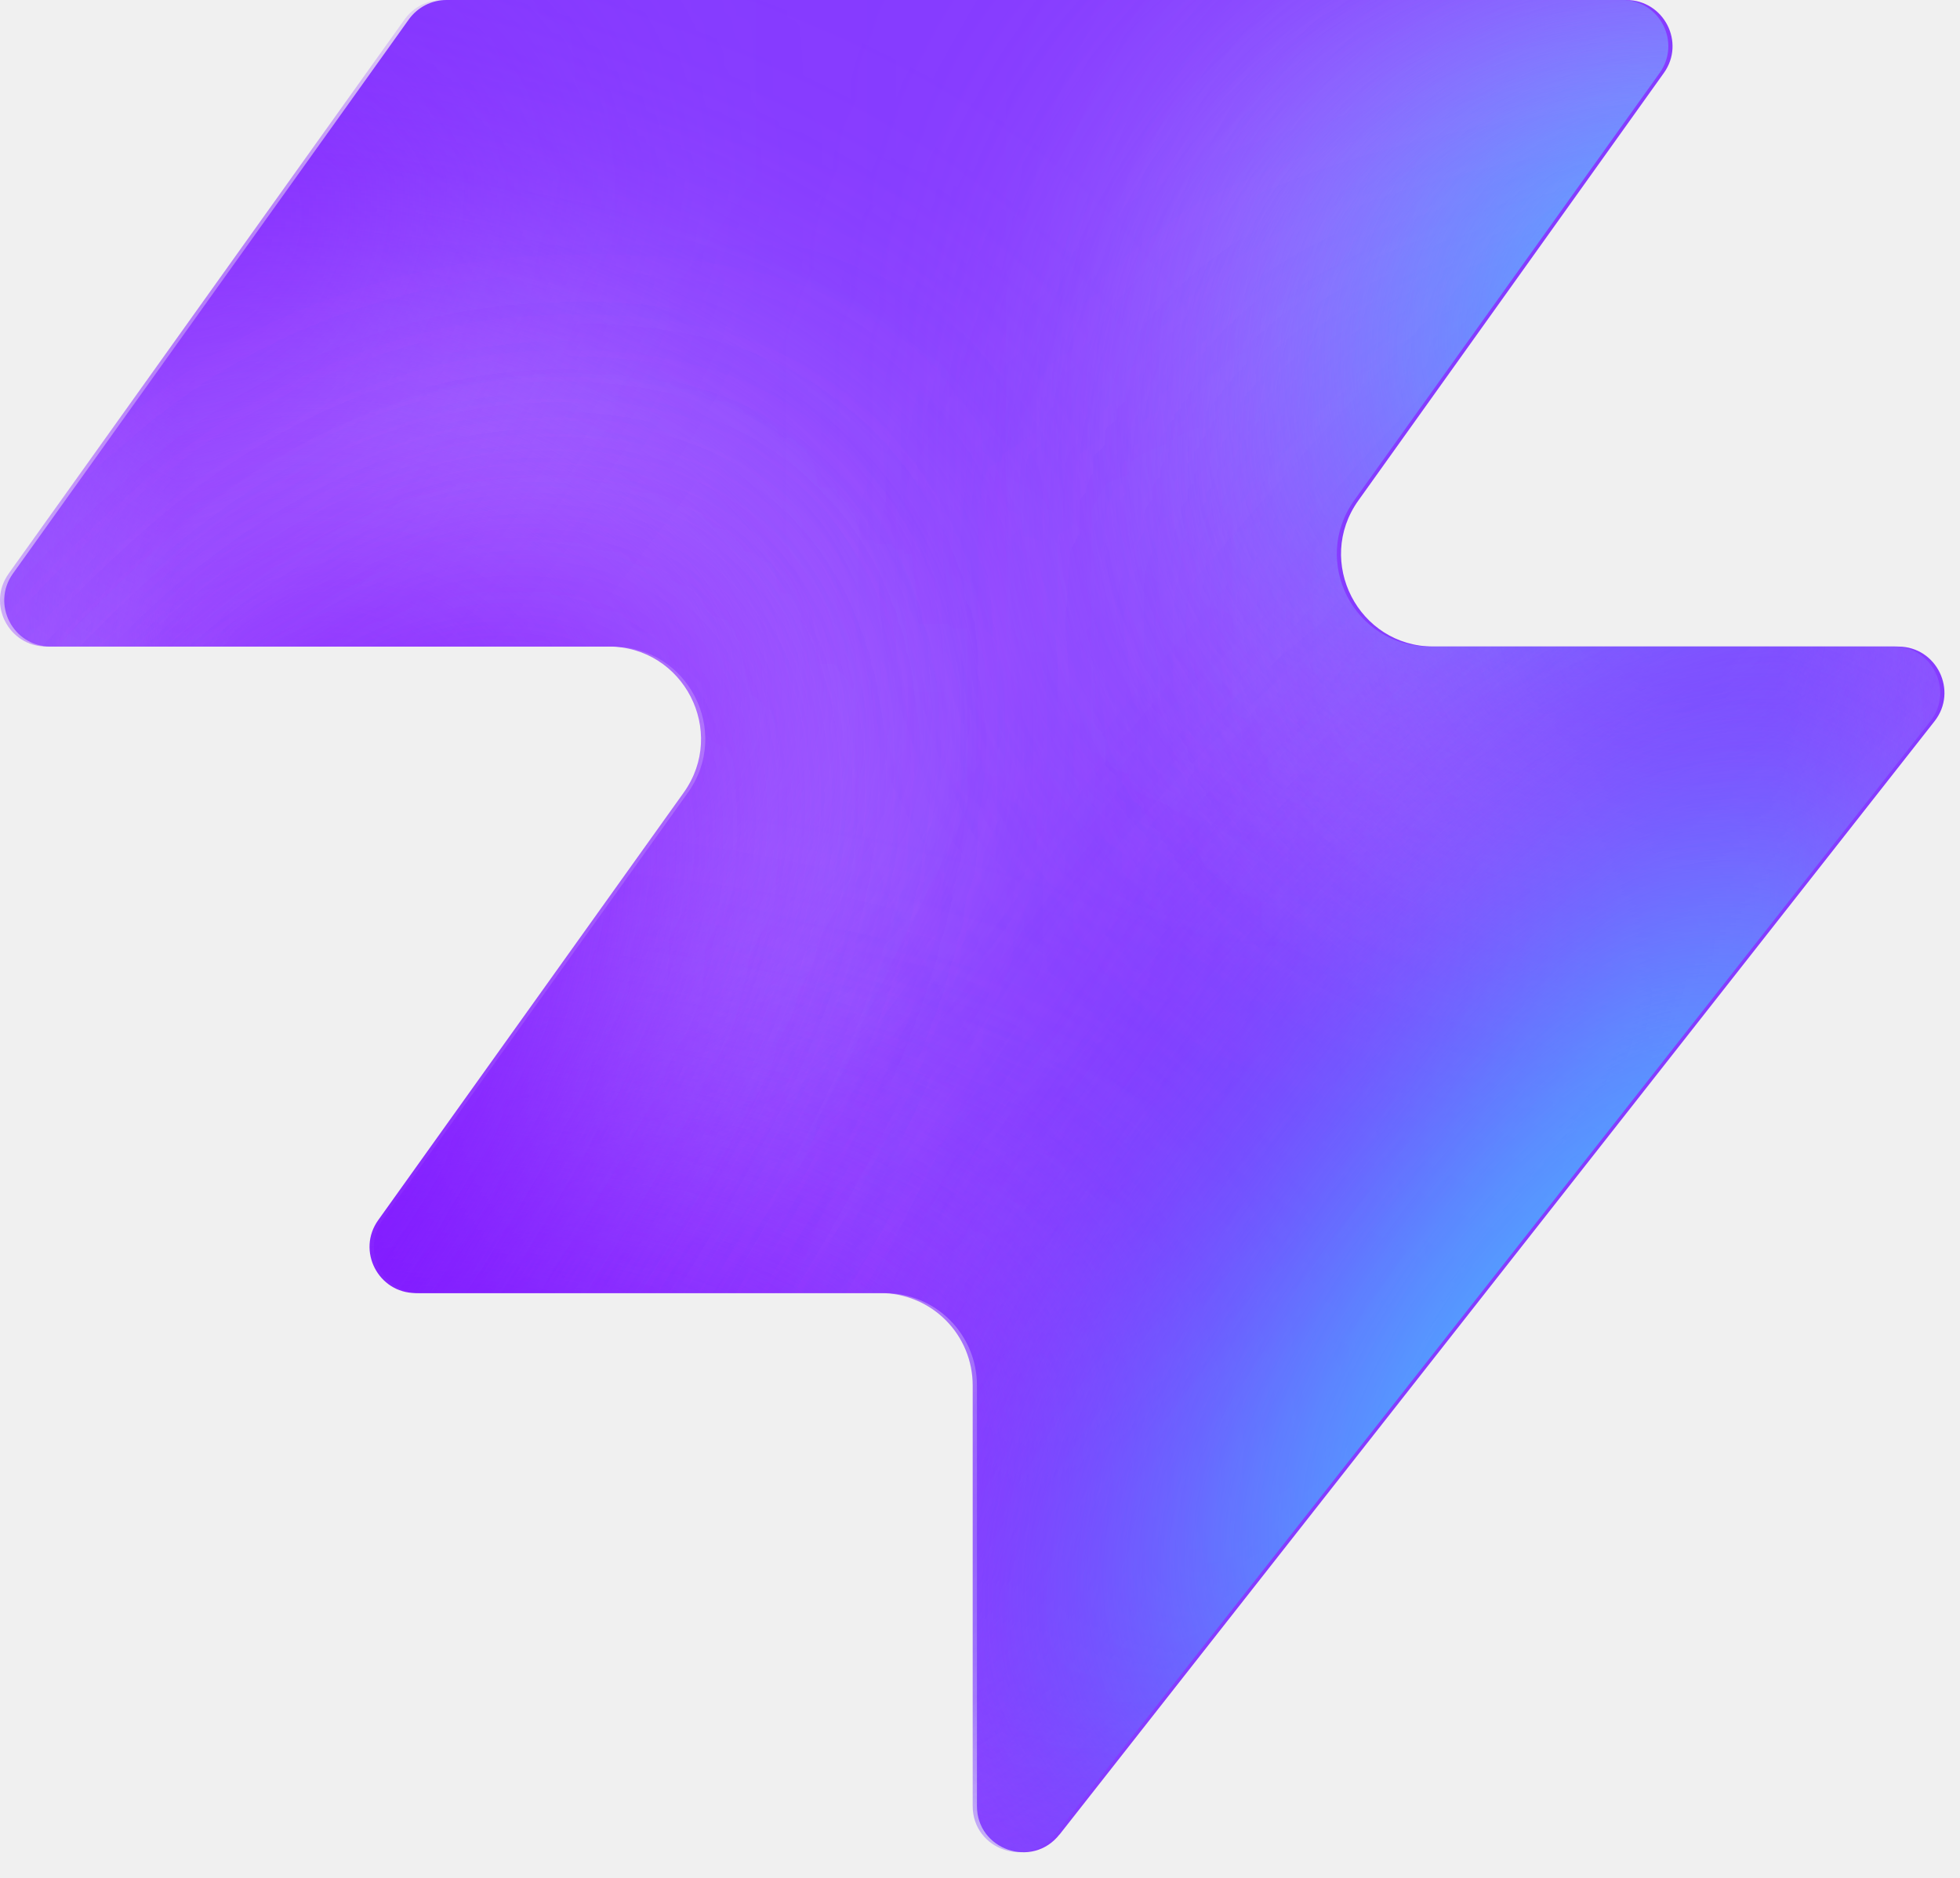
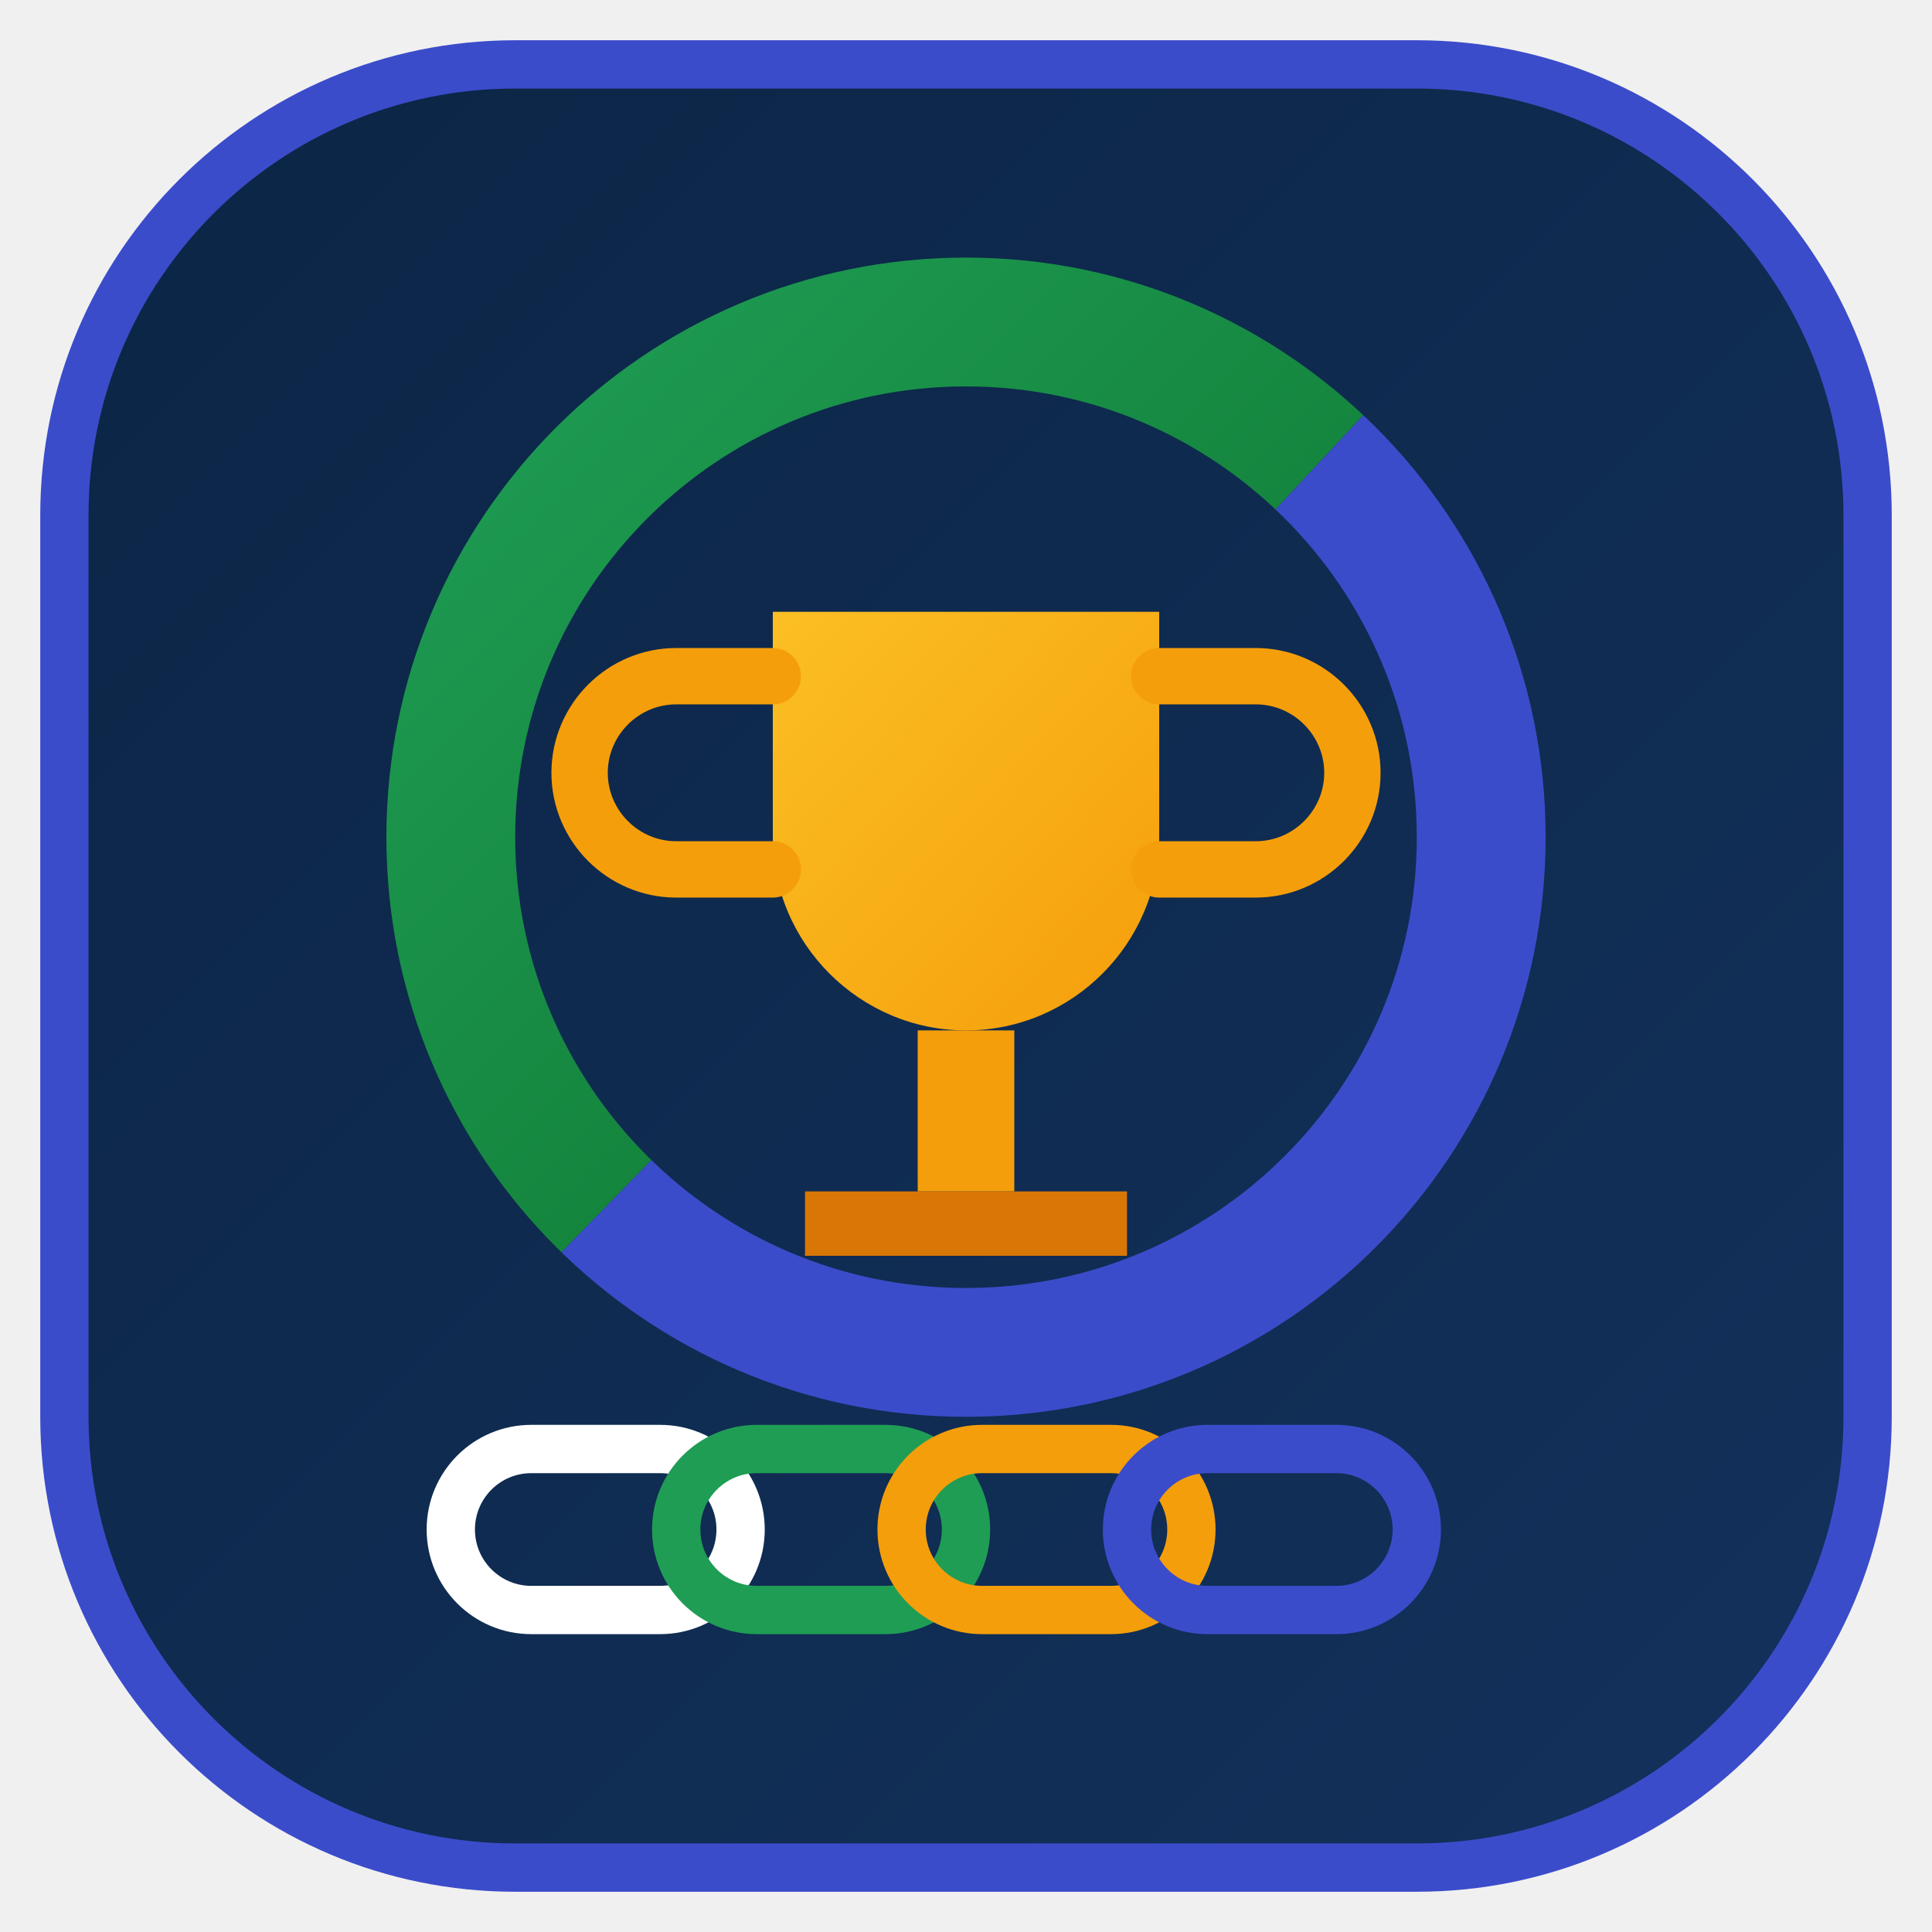
- <svg xmlns="http://www.w3.org/2000/svg" width="48" height="46" fill="none" viewBox="0 0 48 46">
-   <path fill="#863bff" d="M25.946 44.938c-.664.845-2.021.375-2.021-.698V33.937a2.26 2.26 0 0 0-2.262-2.262H10.287c-.92 0-1.456-1.04-.92-1.788l7.48-10.471c1.07-1.497 0-3.578-1.842-3.578H1.237c-.92 0-1.456-1.04-.92-1.788L10.013.474c.214-.297.556-.474.92-.474h28.894c.92 0 1.456 1.04.92 1.788l-7.48 10.471c-1.07 1.498 0 3.579 1.842 3.579h11.377c.943 0 1.473 1.088.89 1.83L25.947 44.94z" style="fill:#863bff;fill:color(display-p3 .525 .23 1);fill-opacity:1" />
-   <mask id="a" width="48" height="46" x="0" y="0" maskUnits="userSpaceOnUse" style="mask-type:alpha">
-     <path fill="#000" d="M25.842 44.938c-.664.844-2.021.375-2.021-.698V33.937a2.26 2.26 0 0 0-2.262-2.262H10.183c-.92 0-1.456-1.04-.92-1.788l7.48-10.471c1.07-1.498 0-3.579-1.842-3.579H1.133c-.92 0-1.456-1.04-.92-1.787L9.91.473c.214-.297.556-.474.92-.474h28.894c.92 0 1.456 1.04.92 1.788l-7.48 10.471c-1.07 1.498 0 3.578 1.842 3.578h11.377c.943 0 1.473 1.088.89 1.832L25.843 44.94z" style="fill:#000;fill-opacity:1" />
-   </mask>
-   <g mask="url(#a)">
-     <g filter="url(#b)">
-       <ellipse cx="5.508" cy="14.704" fill="#ede6ff" rx="5.508" ry="14.704" style="fill:#ede6ff;fill:color(display-p3 .927 .903 1);fill-opacity:1" transform="matrix(.00324 1 1 -.00324 -4.47 31.516)" />
-     </g>
-     <g filter="url(#c)">
-       <ellipse cx="10.399" cy="29.851" fill="#ede6ff" rx="10.399" ry="29.851" style="fill:#ede6ff;fill:color(display-p3 .927 .903 1);fill-opacity:1" transform="matrix(.00324 1 1 -.00324 -39.328 7.883)" />
-     </g>
-     <g filter="url(#d)">
-       <ellipse cx="5.508" cy="30.487" fill="#7e14ff" rx="5.508" ry="30.487" style="fill:#7e14ff;fill:color(display-p3 .492 .077 1);fill-opacity:1" transform="rotate(89.814 -25.913 -14.639)scale(1 -1)" />
-     </g>
-     <g filter="url(#e)">
-       <ellipse cx="5.508" cy="30.599" fill="#7e14ff" rx="5.508" ry="30.599" style="fill:#7e14ff;fill:color(display-p3 .492 .077 1);fill-opacity:1" transform="rotate(89.814 -32.644 -3.334)scale(1 -1)" />
-     </g>
-     <g filter="url(#f)">
-       <ellipse cx="5.508" cy="30.599" fill="#7e14ff" rx="5.508" ry="30.599" style="fill:#7e14ff;fill:color(display-p3 .492 .077 1);fill-opacity:1" transform="matrix(.00324 1 1 -.00324 -34.34 30.47)" />
-     </g>
-     <g filter="url(#g)">
-       <ellipse cx="14.072" cy="22.078" fill="#ede6ff" rx="14.072" ry="22.078" style="fill:#ede6ff;fill:color(display-p3 .927 .903 1);fill-opacity:1" transform="rotate(93.35 24.506 48.493)scale(-1 1)" />
-     </g>
-     <g filter="url(#h)">
-       <ellipse cx="3.47" cy="21.501" fill="#7e14ff" rx="3.47" ry="21.501" style="fill:#7e14ff;fill:color(display-p3 .492 .077 1);fill-opacity:1" transform="rotate(89.009 28.708 47.59)scale(-1 1)" />
-     </g>
-     <g filter="url(#i)">
-       <ellipse cx="3.47" cy="21.501" fill="#7e14ff" rx="3.47" ry="21.501" style="fill:#7e14ff;fill:color(display-p3 .492 .077 1);fill-opacity:1" transform="rotate(89.009 28.708 47.59)scale(-1 1)" />
-     </g>
-     <g filter="url(#j)">
-       <ellipse cx=".387" cy="8.972" fill="#7e14ff" rx="4.407" ry="29.108" style="fill:#7e14ff;fill:color(display-p3 .492 .077 1);fill-opacity:1" transform="rotate(39.51 .387 8.972)" />
-     </g>
-     <g filter="url(#k)">
-       <ellipse cx="47.523" cy="-6.092" fill="#7e14ff" rx="4.407" ry="29.108" style="fill:#7e14ff;fill:color(display-p3 .492 .077 1);fill-opacity:1" transform="rotate(37.892 47.523 -6.092)" />
-     </g>
-     <g filter="url(#l)">
-       <ellipse cx="41.412" cy="6.333" fill="#47bfff" rx="5.971" ry="9.665" style="fill:#47bfff;fill:color(display-p3 .28 .748 1);fill-opacity:1" transform="rotate(37.892 41.412 6.333)" />
-     </g>
-     <g filter="url(#m)">
-       <ellipse cx="-1.879" cy="38.332" fill="#7e14ff" rx="4.407" ry="29.108" style="fill:#7e14ff;fill:color(display-p3 .492 .077 1);fill-opacity:1" transform="rotate(37.892 -1.88 38.332)" />
-     </g>
-     <g filter="url(#n)">
-       <ellipse cx="-1.879" cy="38.332" fill="#7e14ff" rx="4.407" ry="29.108" style="fill:#7e14ff;fill:color(display-p3 .492 .077 1);fill-opacity:1" transform="rotate(37.892 -1.88 38.332)" />
-     </g>
-     <g filter="url(#o)">
-       <ellipse cx="35.651" cy="29.907" fill="#7e14ff" rx="4.407" ry="29.108" style="fill:#7e14ff;fill:color(display-p3 .492 .077 1);fill-opacity:1" transform="rotate(37.892 35.651 29.907)" />
-     </g>
-     <g filter="url(#p)">
-       <ellipse cx="38.418" cy="32.4" fill="#47bfff" rx="5.971" ry="15.297" style="fill:#47bfff;fill:color(display-p3 .28 .748 1);fill-opacity:1" transform="rotate(37.892 38.418 32.4)" />
-     </g>
-   </g>
+ <svg xmlns="http://www.w3.org/2000/svg" viewBox="0 0 120 120" width="120" height="120">
  <defs>
-     <filter id="b" width="60.045" height="41.654" x="-19.77" y="16.149" color-interpolation-filters="sRGB" filterUnits="userSpaceOnUse">
-       <feFlood flood-opacity="0" result="BackgroundImageFix" />
-       <feBlend in="SourceGraphic" in2="BackgroundImageFix" result="shape" />
-       <feGaussianBlur result="effect1_foregroundBlur_2002_17158" stdDeviation="7.659" />
-     </filter>
-     <filter id="c" width="90.34" height="51.437" x="-54.613" y="-7.533" color-interpolation-filters="sRGB" filterUnits="userSpaceOnUse">
-       <feFlood flood-opacity="0" result="BackgroundImageFix" />
-       <feBlend in="SourceGraphic" in2="BackgroundImageFix" result="shape" />
-       <feGaussianBlur result="effect1_foregroundBlur_2002_17158" stdDeviation="7.659" />
-     </filter>
-     <filter id="d" width="79.355" height="29.4" x="-49.64" y="2.03" color-interpolation-filters="sRGB" filterUnits="userSpaceOnUse">
-       <feFlood flood-opacity="0" result="BackgroundImageFix" />
-       <feBlend in="SourceGraphic" in2="BackgroundImageFix" result="shape" />
-       <feGaussianBlur result="effect1_foregroundBlur_2002_17158" stdDeviation="4.596" />
-     </filter>
-     <filter id="e" width="79.579" height="29.4" x="-45.045" y="20.029" color-interpolation-filters="sRGB" filterUnits="userSpaceOnUse">
-       <feFlood flood-opacity="0" result="BackgroundImageFix" />
-       <feBlend in="SourceGraphic" in2="BackgroundImageFix" result="shape" />
-       <feGaussianBlur result="effect1_foregroundBlur_2002_17158" stdDeviation="4.596" />
-     </filter>
-     <filter id="f" width="79.579" height="29.4" x="-43.513" y="21.178" color-interpolation-filters="sRGB" filterUnits="userSpaceOnUse">
-       <feFlood flood-opacity="0" result="BackgroundImageFix" />
-       <feBlend in="SourceGraphic" in2="BackgroundImageFix" result="shape" />
-       <feGaussianBlur result="effect1_foregroundBlur_2002_17158" stdDeviation="4.596" />
-     </filter>
-     <filter id="g" width="74.749" height="58.852" x="15.756" y="-17.901" color-interpolation-filters="sRGB" filterUnits="userSpaceOnUse">
-       <feFlood flood-opacity="0" result="BackgroundImageFix" />
-       <feBlend in="SourceGraphic" in2="BackgroundImageFix" result="shape" />
-       <feGaussianBlur result="effect1_foregroundBlur_2002_17158" stdDeviation="7.659" />
-     </filter>
-     <filter id="h" width="61.377" height="25.362" x="23.548" y="2.284" color-interpolation-filters="sRGB" filterUnits="userSpaceOnUse">
-       <feFlood flood-opacity="0" result="BackgroundImageFix" />
-       <feBlend in="SourceGraphic" in2="BackgroundImageFix" result="shape" />
-       <feGaussianBlur result="effect1_foregroundBlur_2002_17158" stdDeviation="4.596" />
-     </filter>
-     <filter id="i" width="61.377" height="25.362" x="23.548" y="2.284" color-interpolation-filters="sRGB" filterUnits="userSpaceOnUse">
-       <feFlood flood-opacity="0" result="BackgroundImageFix" />
-       <feBlend in="SourceGraphic" in2="BackgroundImageFix" result="shape" />
-       <feGaussianBlur result="effect1_foregroundBlur_2002_17158" stdDeviation="4.596" />
-     </filter>
-     <filter id="j" width="56.045" height="63.649" x="-27.636" y="-22.853" color-interpolation-filters="sRGB" filterUnits="userSpaceOnUse">
-       <feFlood flood-opacity="0" result="BackgroundImageFix" />
-       <feBlend in="SourceGraphic" in2="BackgroundImageFix" result="shape" />
-       <feGaussianBlur result="effect1_foregroundBlur_2002_17158" stdDeviation="4.596" />
-     </filter>
-     <filter id="k" width="54.814" height="64.646" x="20.116" y="-38.415" color-interpolation-filters="sRGB" filterUnits="userSpaceOnUse">
-       <feFlood flood-opacity="0" result="BackgroundImageFix" />
-       <feBlend in="SourceGraphic" in2="BackgroundImageFix" result="shape" />
-       <feGaussianBlur result="effect1_foregroundBlur_2002_17158" stdDeviation="4.596" />
-     </filter>
-     <filter id="l" width="33.541" height="35.313" x="24.641" y="-11.323" color-interpolation-filters="sRGB" filterUnits="userSpaceOnUse">
-       <feFlood flood-opacity="0" result="BackgroundImageFix" />
-       <feBlend in="SourceGraphic" in2="BackgroundImageFix" result="shape" />
-       <feGaussianBlur result="effect1_foregroundBlur_2002_17158" stdDeviation="4.596" />
-     </filter>
-     <filter id="m" width="54.814" height="64.646" x="-29.286" y="6.009" color-interpolation-filters="sRGB" filterUnits="userSpaceOnUse">
-       <feFlood flood-opacity="0" result="BackgroundImageFix" />
-       <feBlend in="SourceGraphic" in2="BackgroundImageFix" result="shape" />
-       <feGaussianBlur result="effect1_foregroundBlur_2002_17158" stdDeviation="4.596" />
-     </filter>
-     <filter id="n" width="54.814" height="64.646" x="-29.286" y="6.009" color-interpolation-filters="sRGB" filterUnits="userSpaceOnUse">
-       <feFlood flood-opacity="0" result="BackgroundImageFix" />
-       <feBlend in="SourceGraphic" in2="BackgroundImageFix" result="shape" />
-       <feGaussianBlur result="effect1_foregroundBlur_2002_17158" stdDeviation="4.596" />
-     </filter>
-     <filter id="o" width="54.814" height="64.646" x="8.244" y="-2.416" color-interpolation-filters="sRGB" filterUnits="userSpaceOnUse">
-       <feFlood flood-opacity="0" result="BackgroundImageFix" />
-       <feBlend in="SourceGraphic" in2="BackgroundImageFix" result="shape" />
-       <feGaussianBlur result="effect1_foregroundBlur_2002_17158" stdDeviation="4.596" />
-     </filter>
-     <filter id="p" width="39.409" height="43.623" x="18.713" y="10.588" color-interpolation-filters="sRGB" filterUnits="userSpaceOnUse">
-       <feFlood flood-opacity="0" result="BackgroundImageFix" />
-       <feBlend in="SourceGraphic" in2="BackgroundImageFix" result="shape" />
-       <feGaussianBlur result="effect1_foregroundBlur_2002_17158" stdDeviation="4.596" />
-     </filter>
+     <linearGradient id="navGrad" x1="0%" y1="0%" x2="100%" y2="100%">
+       <stop offset="0%" stop-color="#0b2545" />
+       <stop offset="100%" stop-color="#13315c" />
+     </linearGradient>
+     <linearGradient id="goldGrad" x1="0%" y1="0%" x2="100%" y2="100%">
+       <stop offset="0%" stop-color="#fbbf24" />
+       <stop offset="100%" stop-color="#f59e0b" />
+     </linearGradient>
+     <linearGradient id="emeraldGrad" x1="0%" y1="0%" x2="100%" y2="100%">
+       <stop offset="0%" stop-color="#1f9d55" />
+       <stop offset="100%" stop-color="#0b6e27" />
+     </linearGradient>
  </defs>
+   <rect x="4" y="4" width="112" height="112" rx="28" fill="url(#navGrad)" stroke="#3b4cca" stroke-width="3" />
+   <circle cx="60" cy="52" r="32" fill="none" stroke="#3b4cca" stroke-width="8" stroke-dasharray="100 100" stroke-dashoffset="25" />
+   <circle cx="60" cy="52" r="32" fill="none" stroke="url(#emeraldGrad)" stroke-width="8" stroke-dasharray="100 100" stroke-dashoffset="-75" />
+   <path d="M48 38 h24 v14 c0 6.6 -5.4 12 -12 12 s-12 -5.4 -12 -12 Z" fill="url(#goldGrad)" />
+   <path d="M48 42 H42 c-3.3 0 -6 2.7 -6 6 s2.7 6 6 6 h6" fill="none" stroke="#f59e0b" stroke-width="3.5" stroke-linecap="round" />
+   <path d="M72 42 h6 c3.3 0 6 2.7 6 6 s-2.7 6 -6 6 h-6" fill="none" stroke="#f59e0b" stroke-width="3.5" stroke-linecap="round" />
+   <path d="M57 64 h6 v10 h-6 Z" fill="#f59e0b" />
+   <path d="M50 74 h20 v4 h-20 Z" fill="#d97706" rx="2" />
+   <rect x="28" y="90" width="18" height="10" rx="5" fill="none" stroke="#ffffff" stroke-width="3" />
+   <rect x="42" y="90" width="18" height="10" rx="5" fill="none" stroke="#1f9d55" stroke-width="3" />
+   <rect x="56" y="90" width="18" height="10" rx="5" fill="none" stroke="#f59e0b" stroke-width="3" />
+   <rect x="70" y="90" width="18" height="10" rx="5" fill="none" stroke="#3b4cca" stroke-width="3" />
</svg>
